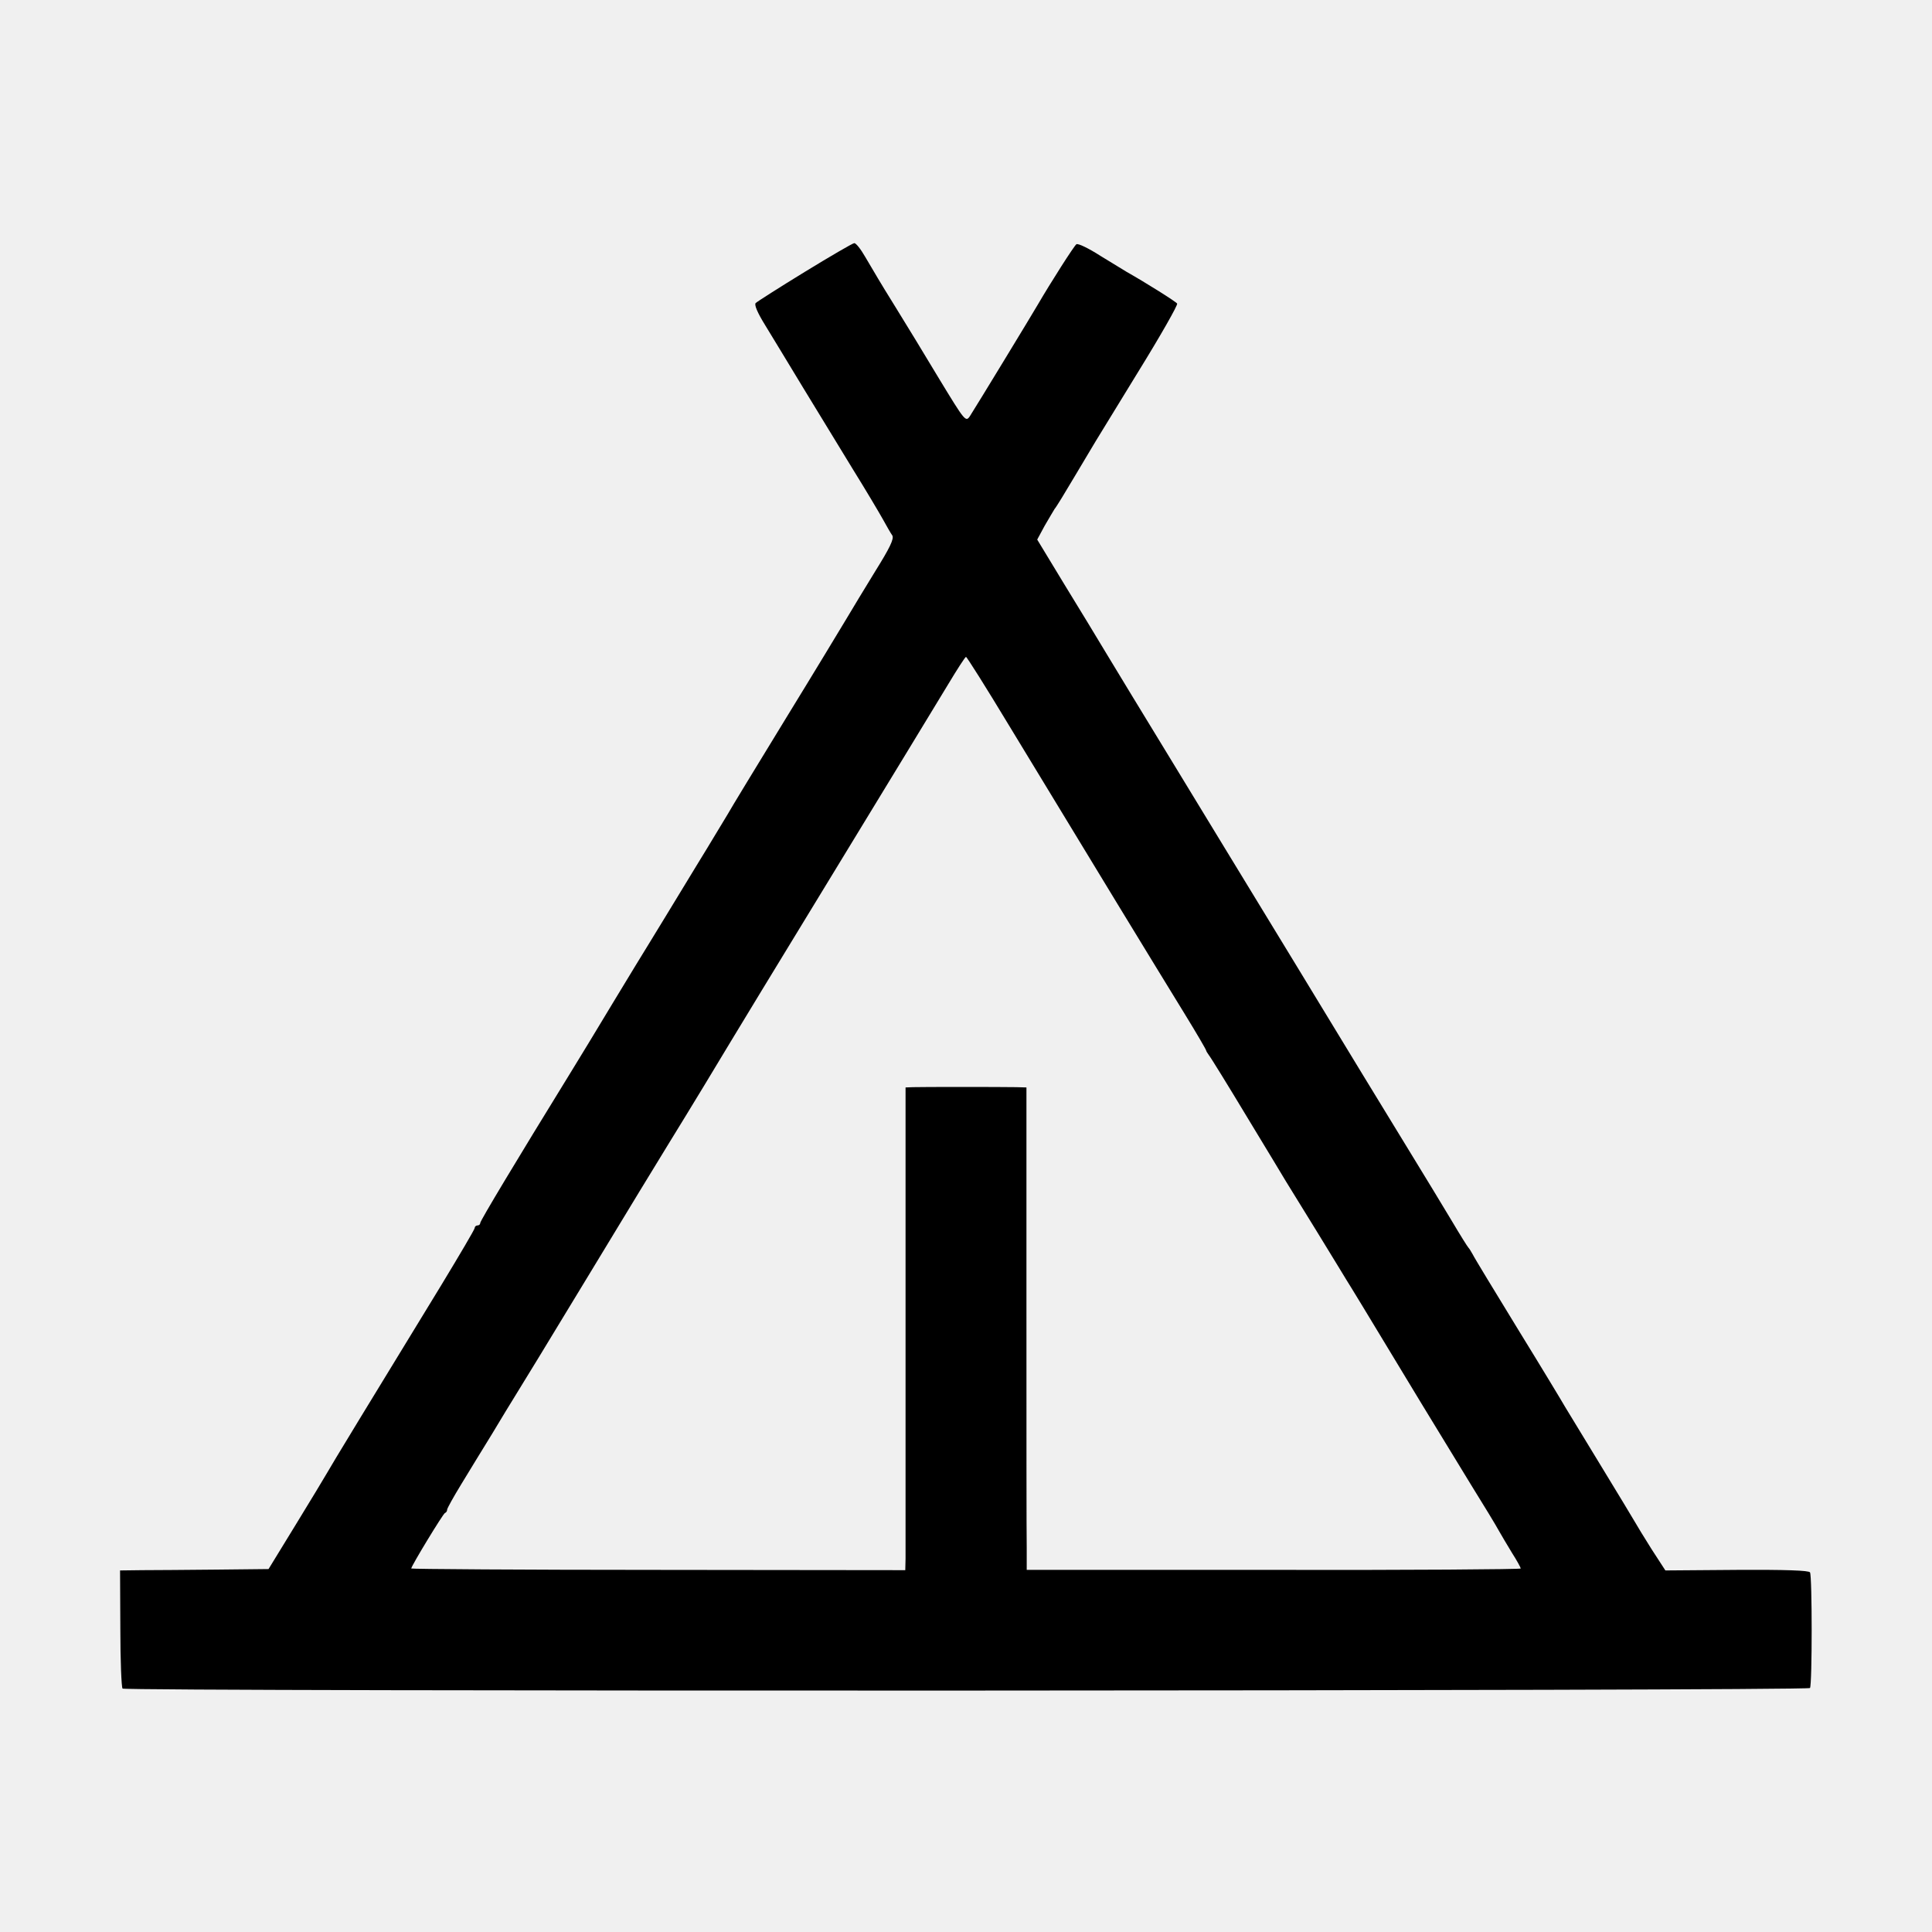
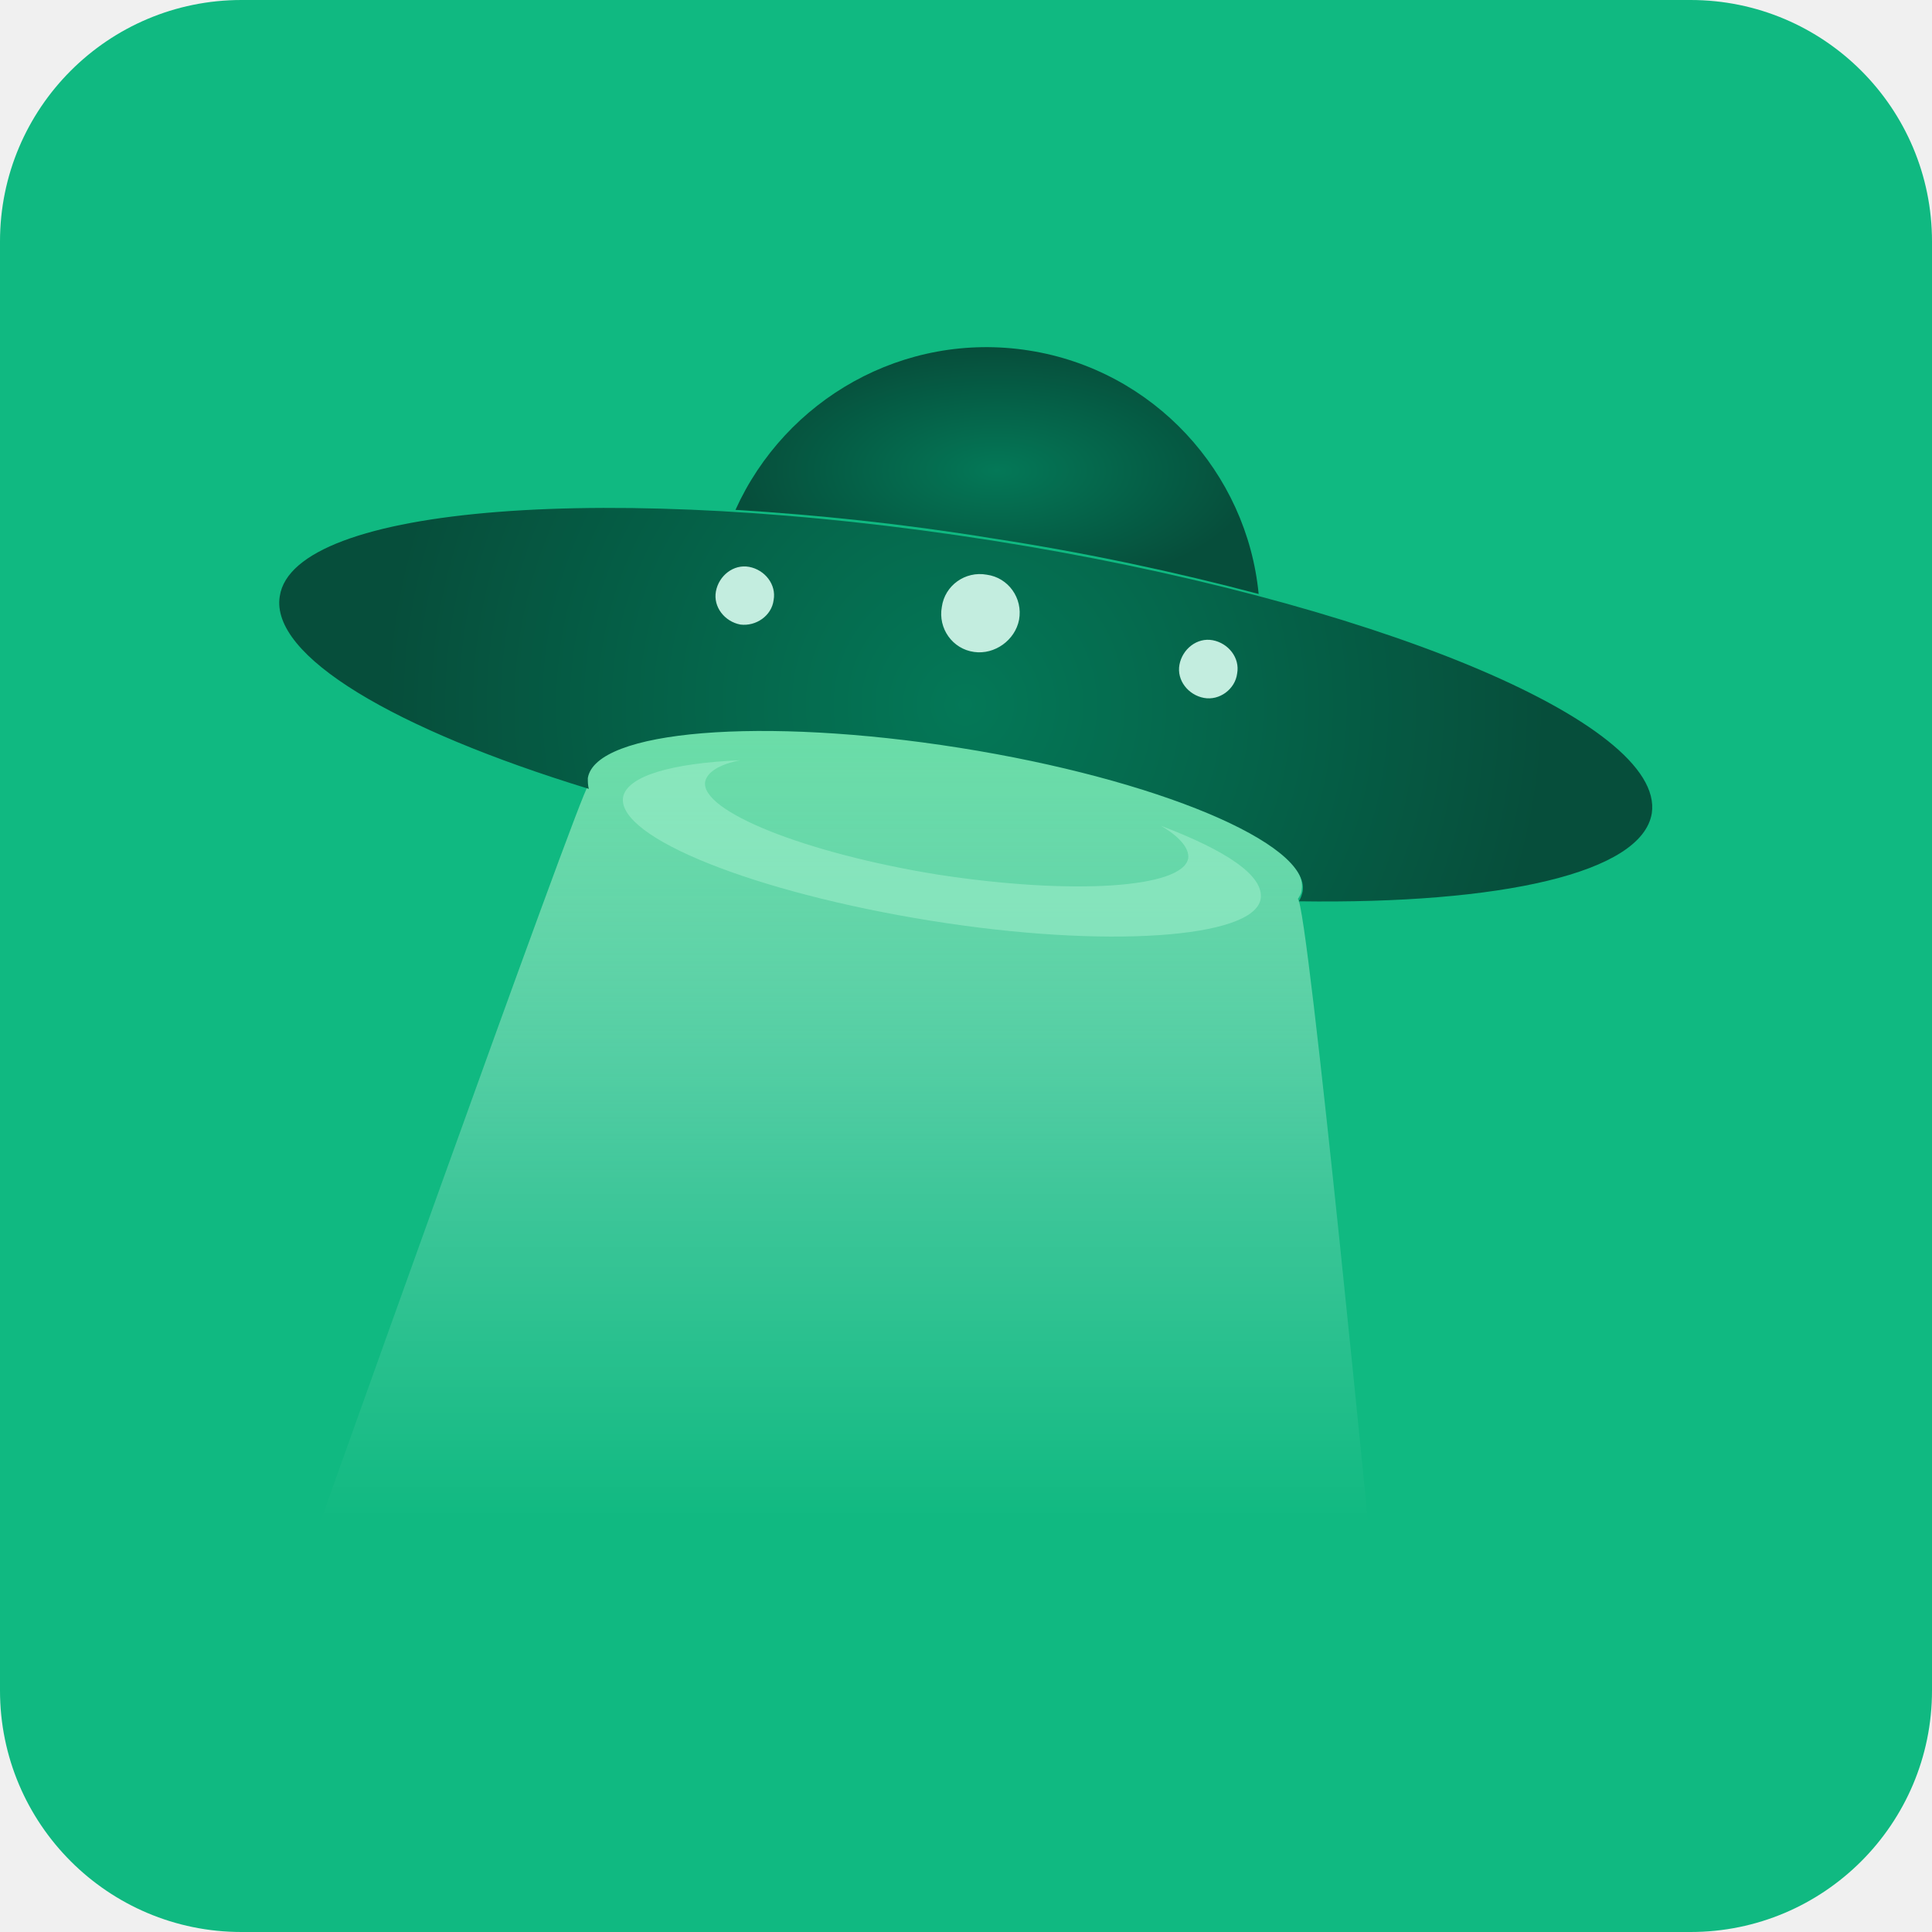
- <svg xmlns="http://www.w3.org/2000/svg" version="1.0" width="700pt" height="700pt" viewBox="0 0 700 700" preserveAspectRatio="xMidYMid meet">
-   <g transform="translate(0,700) scale(0.1,-0.1)" fill="#000000" stroke="none">
-     <path d="M2916 6015 c-93 -57 -173 -108 -178 -113 -6 -6 7 -36 33 -78 23 -38 86 -141 139 -229 54 -88 135 -221 180 -295 46 -74 94 -155 108 -180 14 -25 29 -52 35 -60 7 -12 -9 -45 -62 -130 -39 -63 -85 -140 -103 -170 -18 -30 -117 -194 -222 -365 -104 -170 -199 -326 -210 -346 -12 -19 -61 -102 -111 -183 -49 -81 -101 -166 -115 -189 -14 -23 -39 -64 -55 -90 -17 -27 -77 -126 -134 -220 -57 -95 -127 -210 -156 -257 -194 -315 -325 -533 -325 -541 0 -5 -4 -9 -10 -9 -5 0 -10 -4 -10 -9 0 -5 -55 -98 -121 -207 -247 -404 -403 -660 -416 -684 -8 -14 -58 -97 -112 -185 l-98 -160 -189 -2 c-104 -1 -225 -2 -269 -2 l-80 -1 1 -210 c0 -116 4 -213 8 -218 11 -11 6107 -9 6114 2 8 13 8 406 0 419 -4 7 -88 10 -265 9 l-259 -2 -50 77 c-27 43 -54 87 -60 98 -6 11 -62 103 -124 205 -62 102 -120 197 -129 212 -9 16 -85 142 -170 280 -85 139 -160 262 -165 273 -6 11 -13 22 -16 25 -3 3 -30 46 -59 95 -30 50 -102 169 -161 265 -59 96 -240 393 -402 660 -163 267 -371 609 -463 760 -92 151 -194 318 -225 370 -31 52 -101 167 -155 255 l-97 160 27 50 c16 27 32 55 36 61 5 5 38 59 74 120 36 60 69 116 74 124 5 8 75 122 155 253 81 131 144 242 141 247 -4 7 -114 76 -183 115 -10 6 -52 32 -95 58 -42 27 -81 46 -87 42 -8 -5 -94 -140 -140 -219 -19 -33 -221 -365 -246 -404 -15 -22 -18 -18 -111 135 -52 87 -123 203 -157 258 -67 108 -67 110 -111 184 -16 28 -34 51 -40 50 -5 0 -86 -47 -179 -104z m739 -1642 c319 -526 519 -854 637 -1046 43 -70 78 -130 78 -133 0 -2 5 -10 10 -17 6 -7 69 -109 140 -227 72 -118 134 -222 139 -230 5 -8 55 -89 111 -180 56 -91 105 -172 110 -180 9 -14 52 -84 270 -445 54 -88 135 -221 180 -295 46 -74 91 -148 100 -165 9 -16 31 -53 48 -81 18 -28 32 -54 32 -57 0 -3 -403 -6 -895 -5 l-895 0 0 81 c-1 45 -1 439 -1 875 l0 792 -37 1 c-57 1 -344 1 -374 0 l-27 -1 0 -832 c0 -458 0 -852 0 -875 l-1 -42 -895 1 c-492 0 -895 3 -895 5 0 9 115 198 122 201 5 2 8 7 8 12 0 5 23 46 51 92 28 46 78 128 112 183 33 55 70 116 82 135 12 19 132 215 265 435 133 220 266 438 295 485 65 105 206 338 220 362 6 10 172 284 370 608 198 325 387 635 420 690 33 55 62 100 65 100 3 0 73 -111 155 -247z" />
-   </g>
+ <svg xmlns="http://www.w3.org/2000/svg" width="512" height="512" viewBox="0 0 512 512" fill="none">
+   <rect width="512" height="512" rx="64" fill="#10B981" />
+   <circle cx="197.76" cy="157.84" r="10" fill="white" fill-opacity="0.75" />
+   <circle cx="259.76" cy="161.84" r="12" fill="white" fill-opacity="0.75" />
+   <circle cx="319.76" cy="177.84" r="10" fill="white" fill-opacity="0.75" />
+   <path d="M344.963 235.676C347.038 222.978 306.091 205.872 253.996 197.582C201.906 189.286 157.591 192.917 155.516 205.615C155.259 206.65 155.516 207.427 155.779 208.468C154.481 207.947 79.065 419.68 79.065 419.68H364.139C364.139 419.68 346.518 238.266 343.928 238.266C344.443 237.494 344.963 236.717 344.963 235.676Z" fill="url(#paint0_linear_202_18)" />
+   <path d="M314.902 227.386C313.604 235.419 284.063 237.231 248.559 231.788C213.312 226.088 185.577 214.945 186.875 207.17C187.396 204.58 190.763 202.505 196.206 201.47C178.065 202.247 166.145 205.615 165.11 211.315C163.555 221.943 199.836 236.454 246.483 243.972C293.13 251.484 332.265 248.637 334.077 238.272C335.118 232.046 324.747 225.311 307.646 218.833C312.569 221.68 315.159 224.79 314.902 227.386Z" fill="#A7F3D0" fill-opacity="0.5" />
+   <path d="M333.557 157.413C330.453 125.276 305.828 98.062 272.657 92.882C239.485 87.697 208.126 105.837 194.908 135.121C216.159 136.419 238.965 138.752 262.812 142.639C288.208 146.527 312.049 151.713 333.557 157.413Z" fill="url(#paint1_radial_202_18)" />
+   <path d="M74.142 158.002C71.553 173.81 104.461 193.249 156.036 209.057C155.779 208.017 155.779 207.239 155.779 206.204C157.849 193.506 201.906 189.876 254.259 198.172C306.606 206.462 347.296 223.568 345.22 236.266C344.963 237.306 344.706 238.084 344.185 238.855C397.83 239.633 435.153 231.343 437.742 215.535C441.367 191.431 363.104 159.037 262.812 143.229C162.257 127.421 77.767 133.898 74.142 158.002ZM189.728 156.704C190.506 152.559 194.393 149.449 198.538 150.227C202.683 151.004 205.794 154.892 205.016 159.037C204.496 163.182 200.351 166.035 196.206 165.515C192.061 164.737 188.951 160.849 189.728 156.704ZM249.594 160.849C250.371 155.149 255.814 151.262 261.514 152.302C267.214 153.08 271.102 158.517 270.067 164.223C269.026 169.665 263.589 173.553 258.147 172.776C252.441 171.998 248.553 166.555 249.594 160.849ZM312.569 176.143C313.347 171.998 317.234 168.888 321.379 169.665C325.524 170.443 328.634 174.331 327.857 178.476C327.342 182.621 323.192 185.731 319.047 184.953C314.902 184.176 311.791 180.288 312.569 176.143Z" fill="url(#paint2_radial_202_18)" />
+   <defs>
+     <linearGradient id="paint0_linear_202_18" x1="224.998" y1="157.606" x2="224.998" y2="403.696" gradientUnits="userSpaceOnUse">
+       <stop stop-color="#86EFAC" stop-opacity="0.75" />
+       <stop offset="0.635" stop-color="white" stop-opacity="0.2" />
+       <stop offset="1" stop-color="white" stop-opacity="0" />
+     </linearGradient>
+     <radialGradient id="paint1_radial_202_18" cx="0" cy="0" r="1" gradientUnits="userSpaceOnUse" gradientTransform="translate(264.232 124.706) rotate(90) scale(32.7063 69.3245)">
+       <stop stop-color="#047857" />
+       <stop offset="1" stop-color="#064E3B" />
+     </radialGradient>
+     <radialGradient id="paint2_radial_202_18" cx="0" cy="0" r="1" gradientUnits="userSpaceOnUse" gradientTransform="translate(255.837 186.754) scale(1389.61)">
+       <stop stop-color="#047857" />
+       <stop offset="0.115" stop-color="#064E3B" />
+     </radialGradient>
+   </defs>
</svg>
